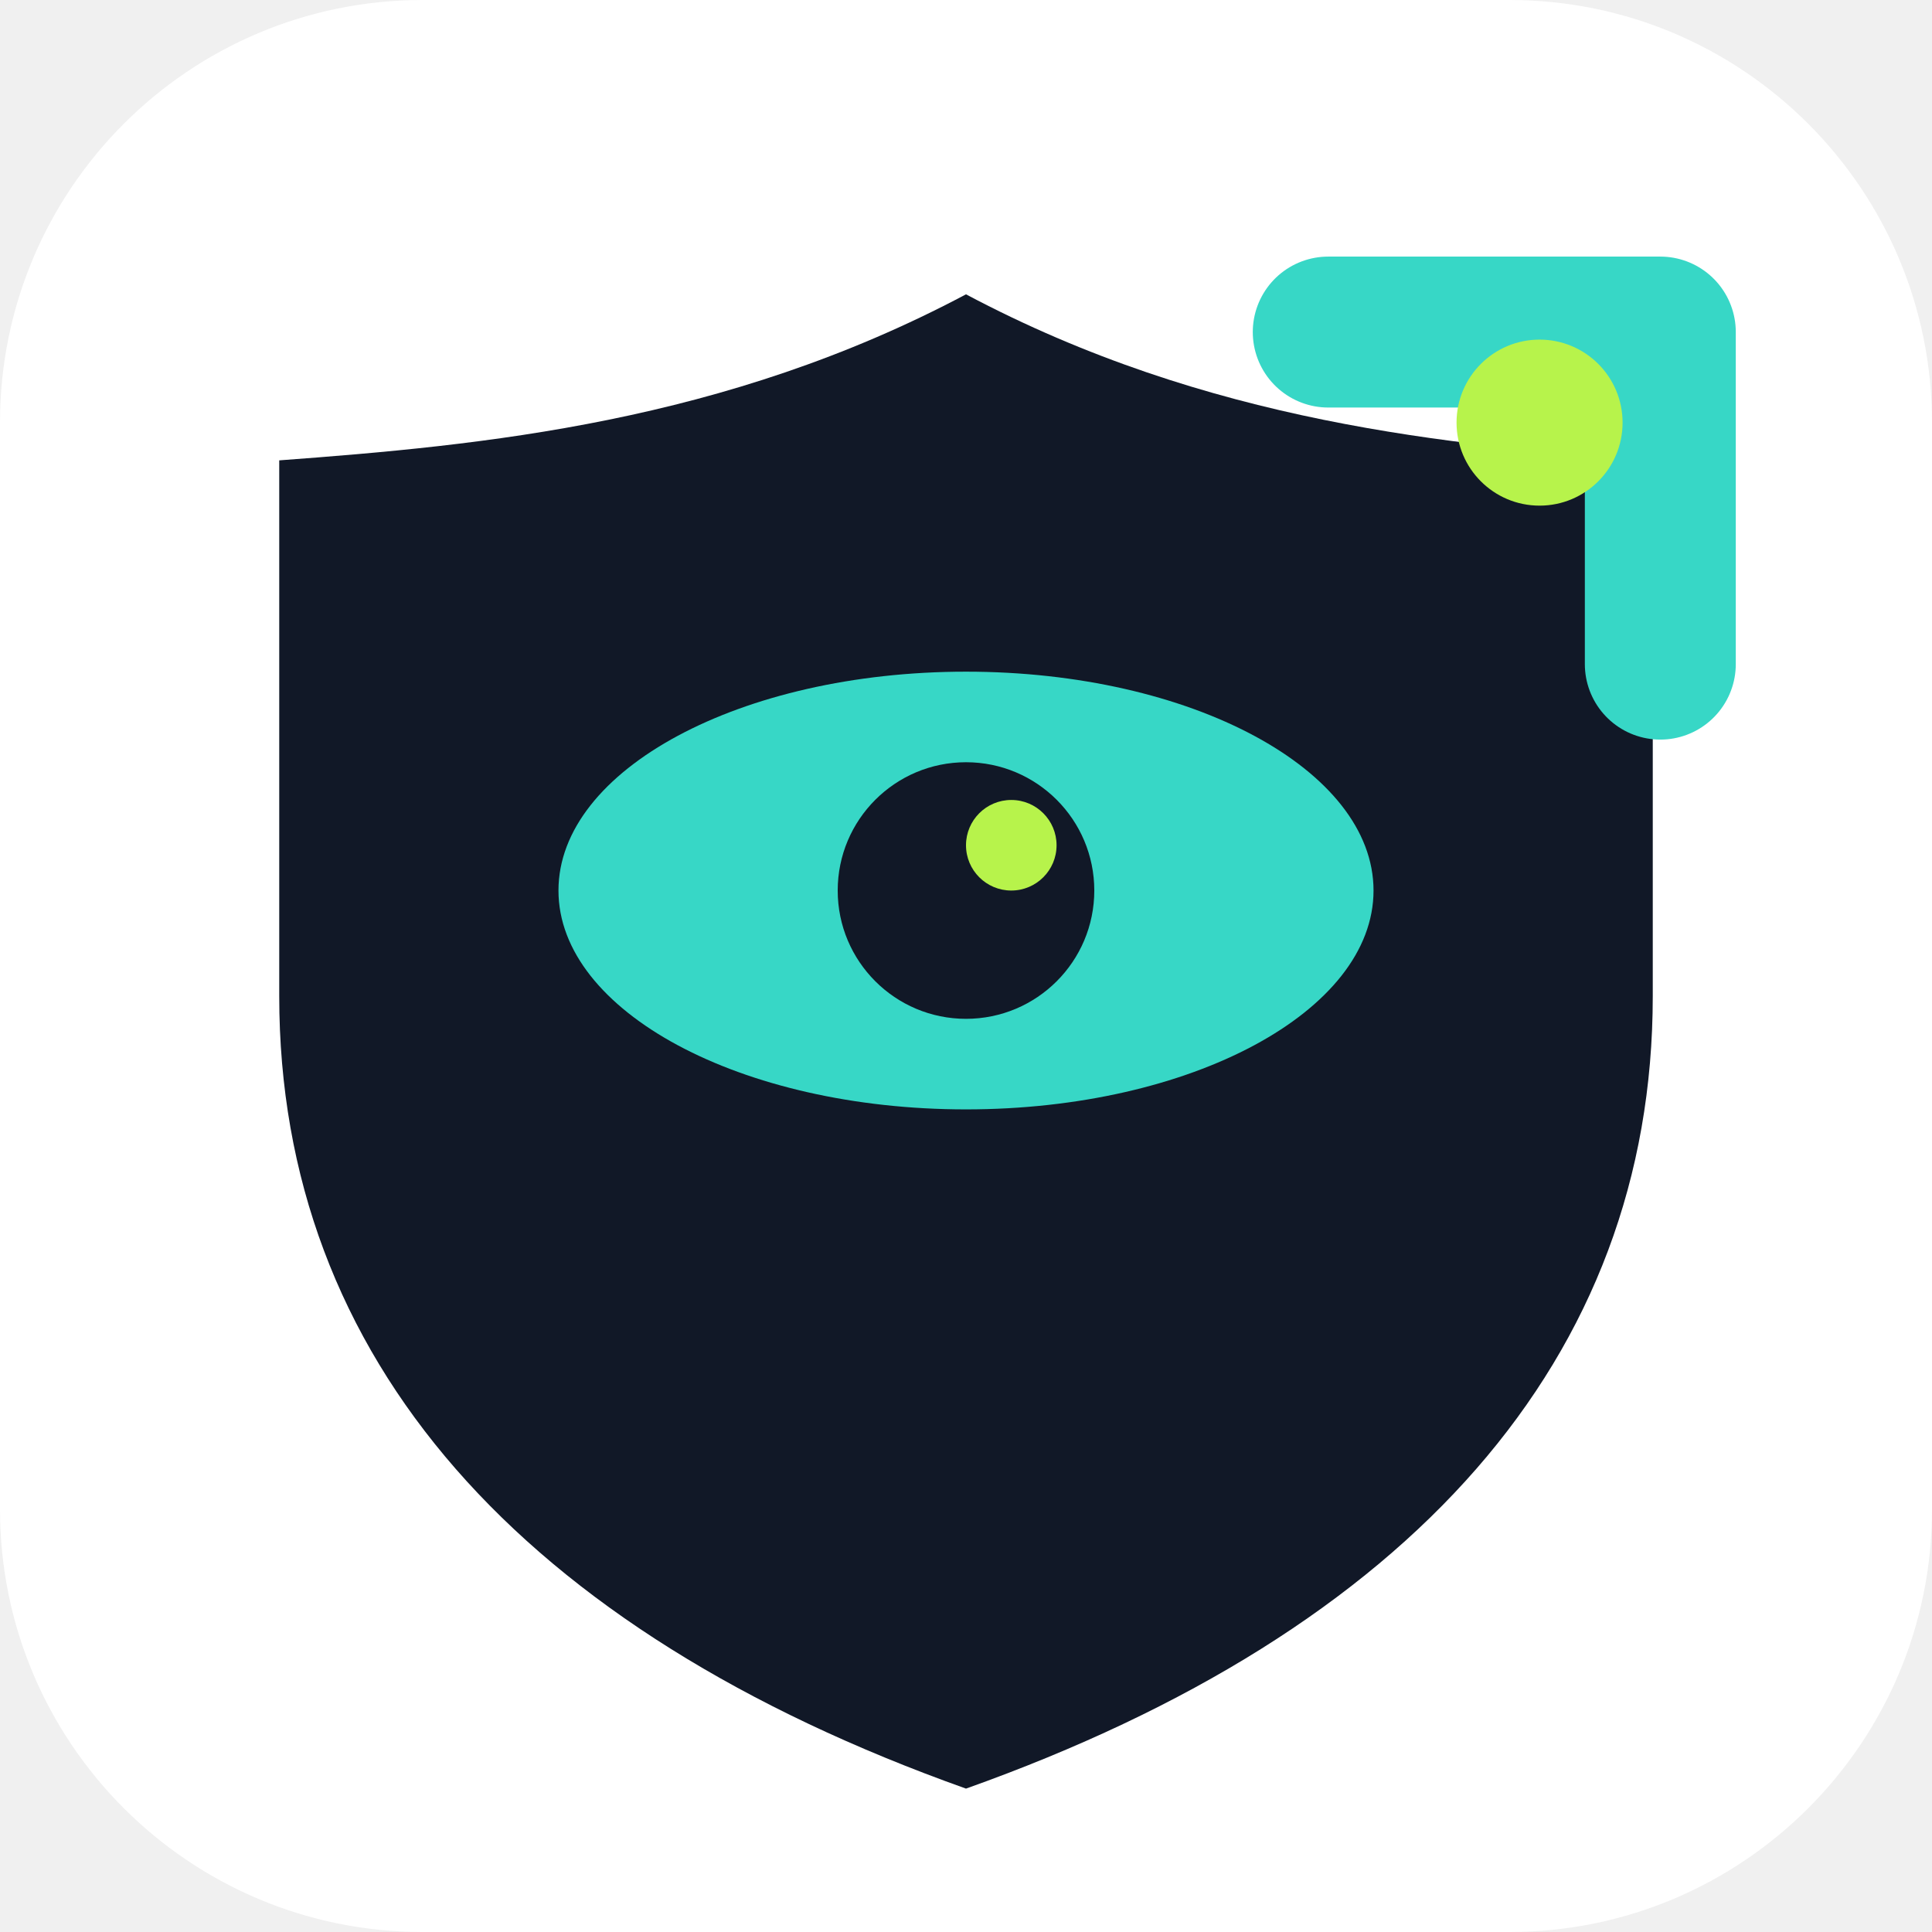
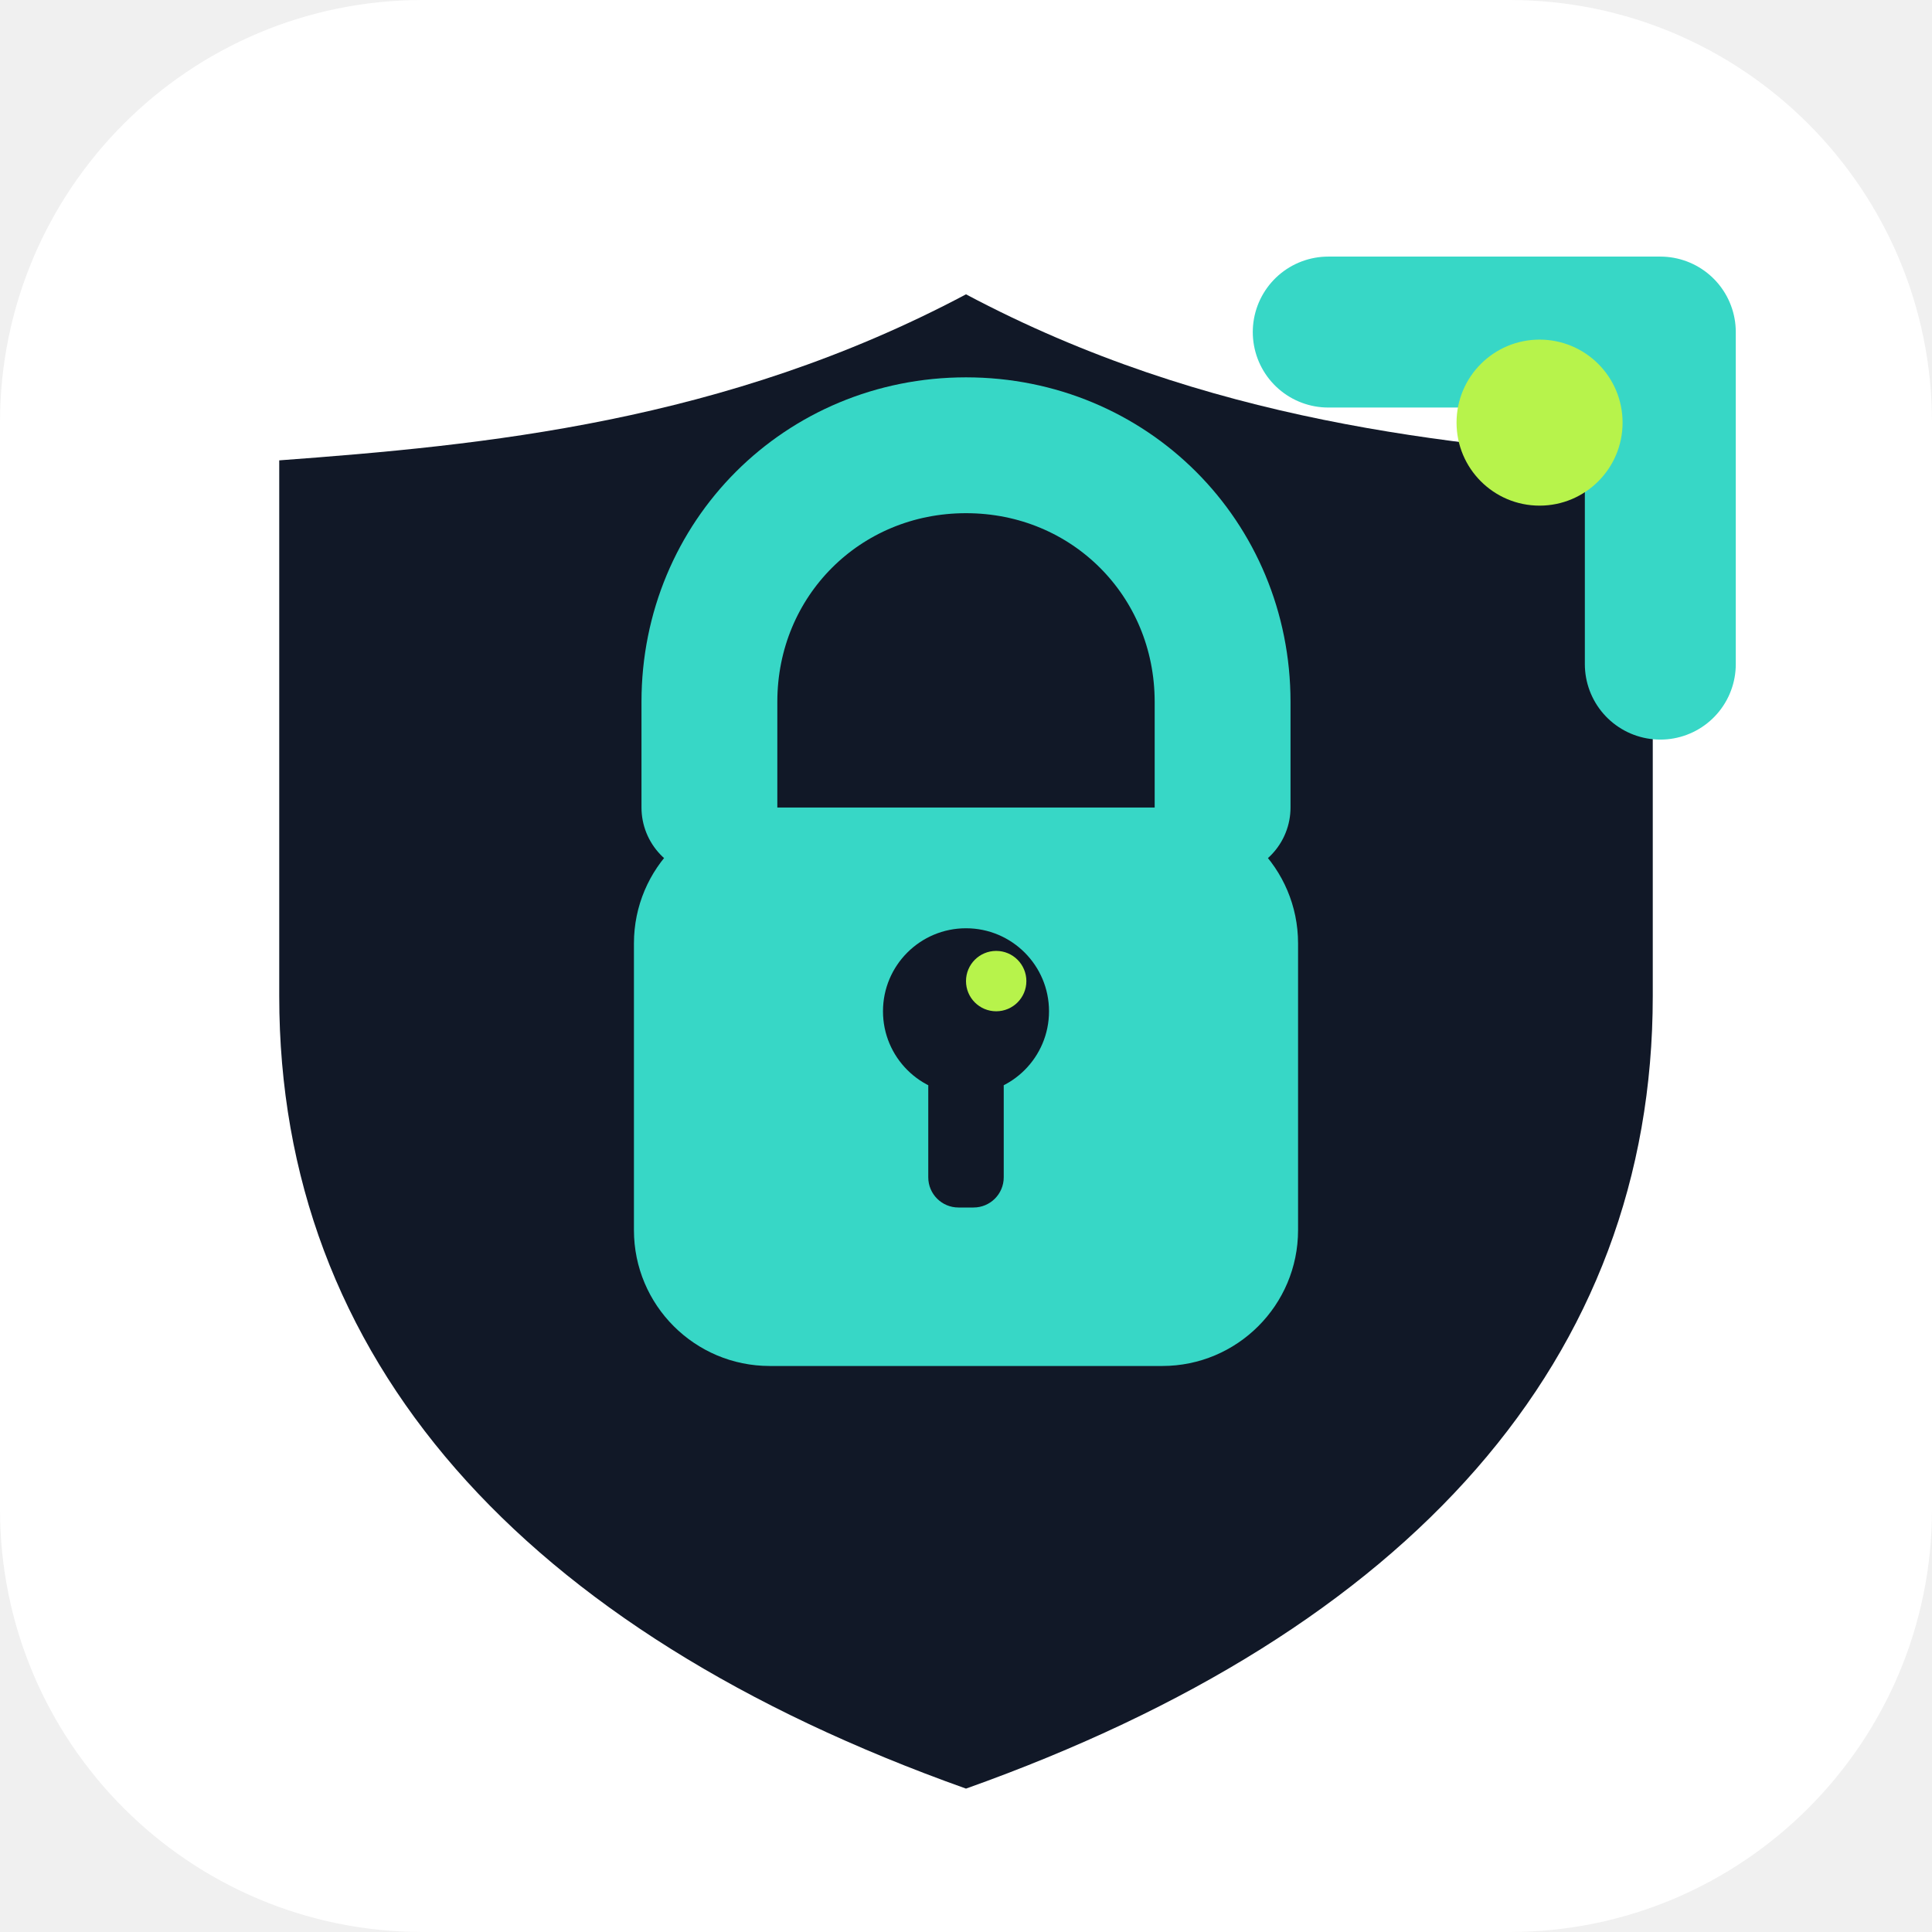
<svg xmlns="http://www.w3.org/2000/svg" viewBox="0 0 512 512" role="img" aria-labelledby="title desc">
  <rect width="512" height="512" rx="112" fill="#FFFFFF" />
  <path fill="#111827" d="M256 78c-64 34-128 40-182 44v142c0 96 64 168 182 210 118-42 182-114 182-210V122c-54-4-118-10-182-44z" />
-   <ellipse cx="256" cy="236" rx="108" ry="58" fill="#37D7C6" />
-   <circle cx="256" cy="236" r="34" fill="#111827" />
-   <circle cx="268" cy="224" r="12" fill="#B7F34B" />
+   <path d="M188 214v-28c0-38 30-68 68-68s68 30 68 68v28" fill="none" stroke="#37D7C6" stroke-width="36" stroke-linecap="round" stroke-linejoin="round" />
+   <rect x="168" y="214" width="176" height="148" rx="36" fill="#37D7C6" />
+   <circle cx="256" cy="268" r="22" fill="#111827" />
+   <rect x="246" y="280" width="20" height="40" rx="8" fill="#111827" />
+   <circle cx="264" cy="260" r="8" fill="#B7F34B" />
  <path d="M352 88h88v88" fill="none" stroke="#37D7C6" stroke-width="40" stroke-linecap="round" stroke-linejoin="round" />
  <circle cx="408" cy="112" r="22" fill="#B7F34B" />
</svg>
